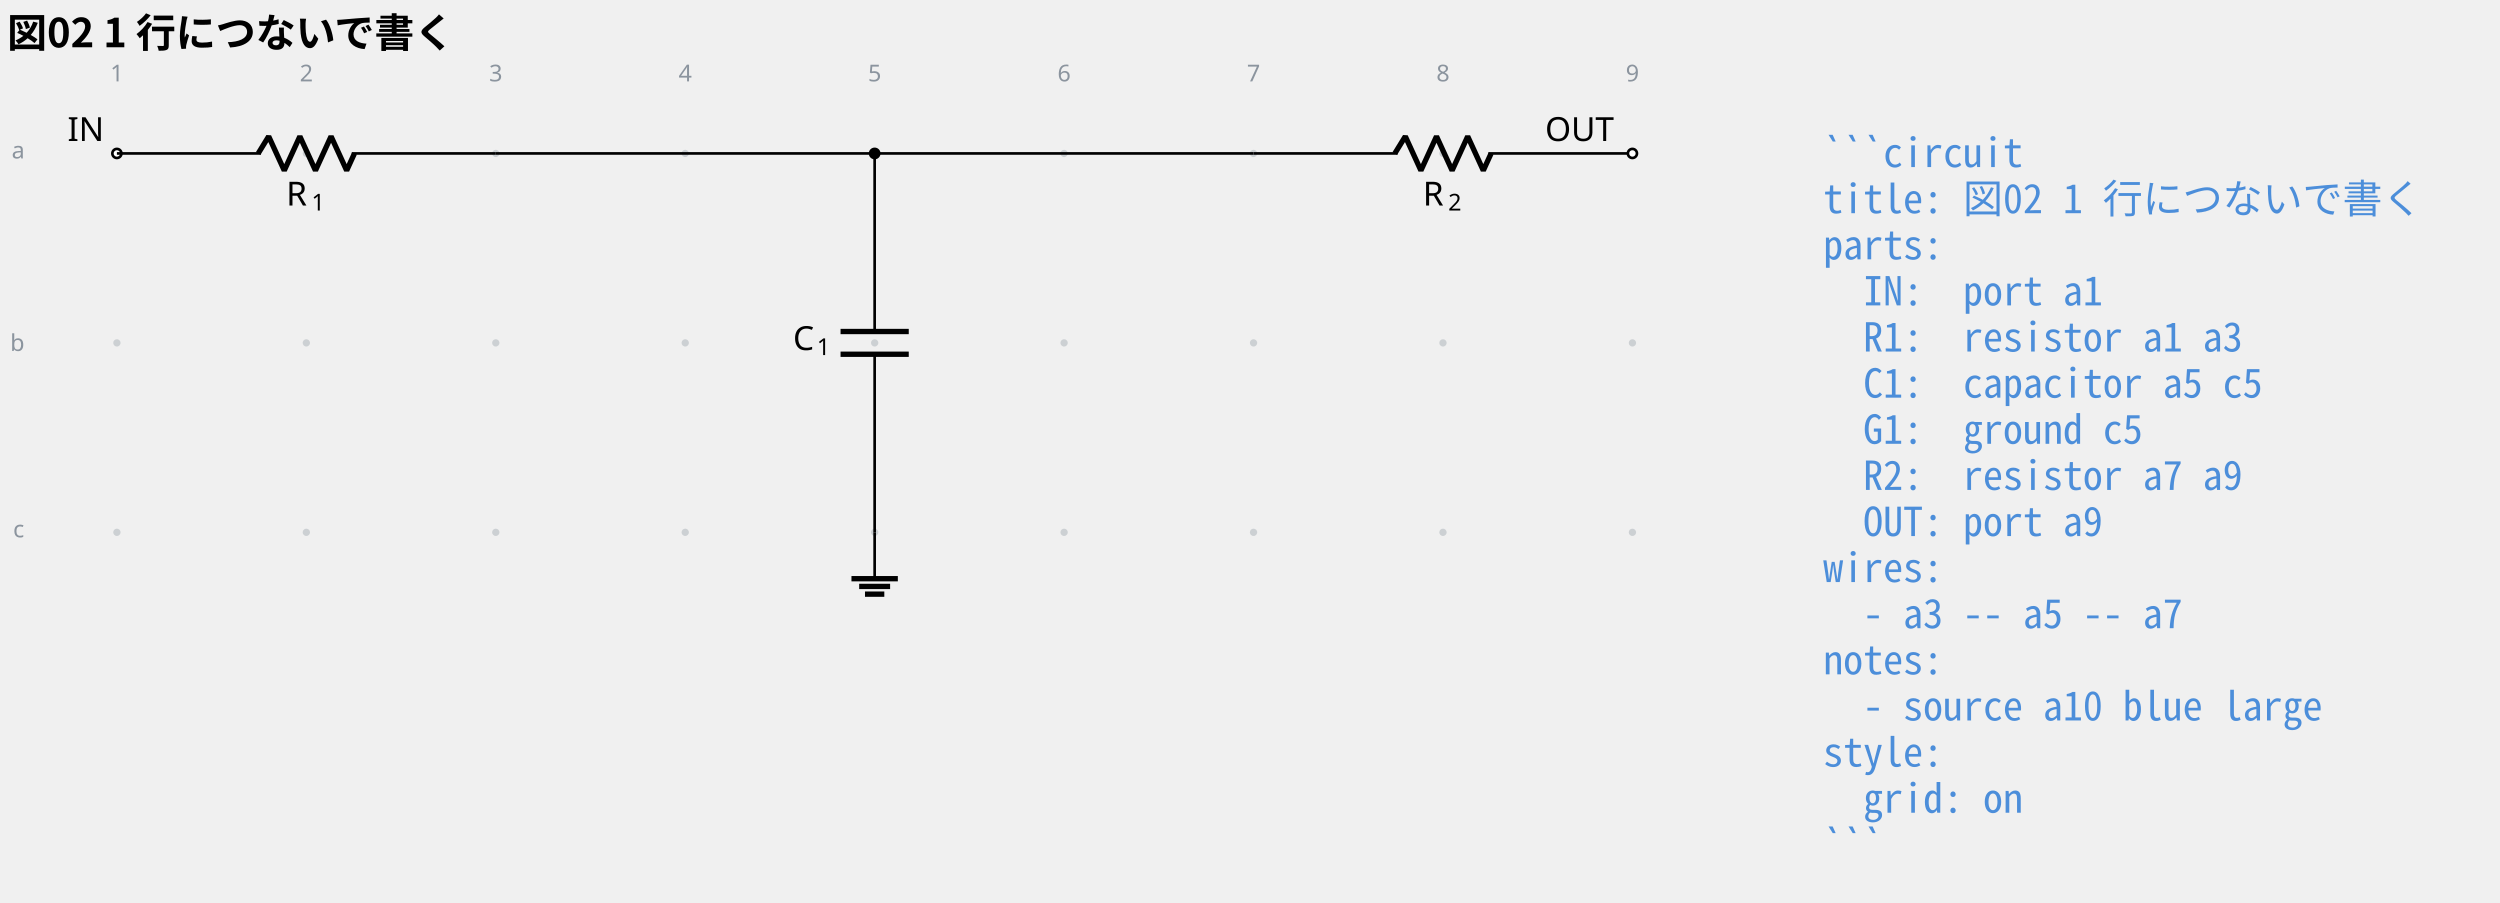
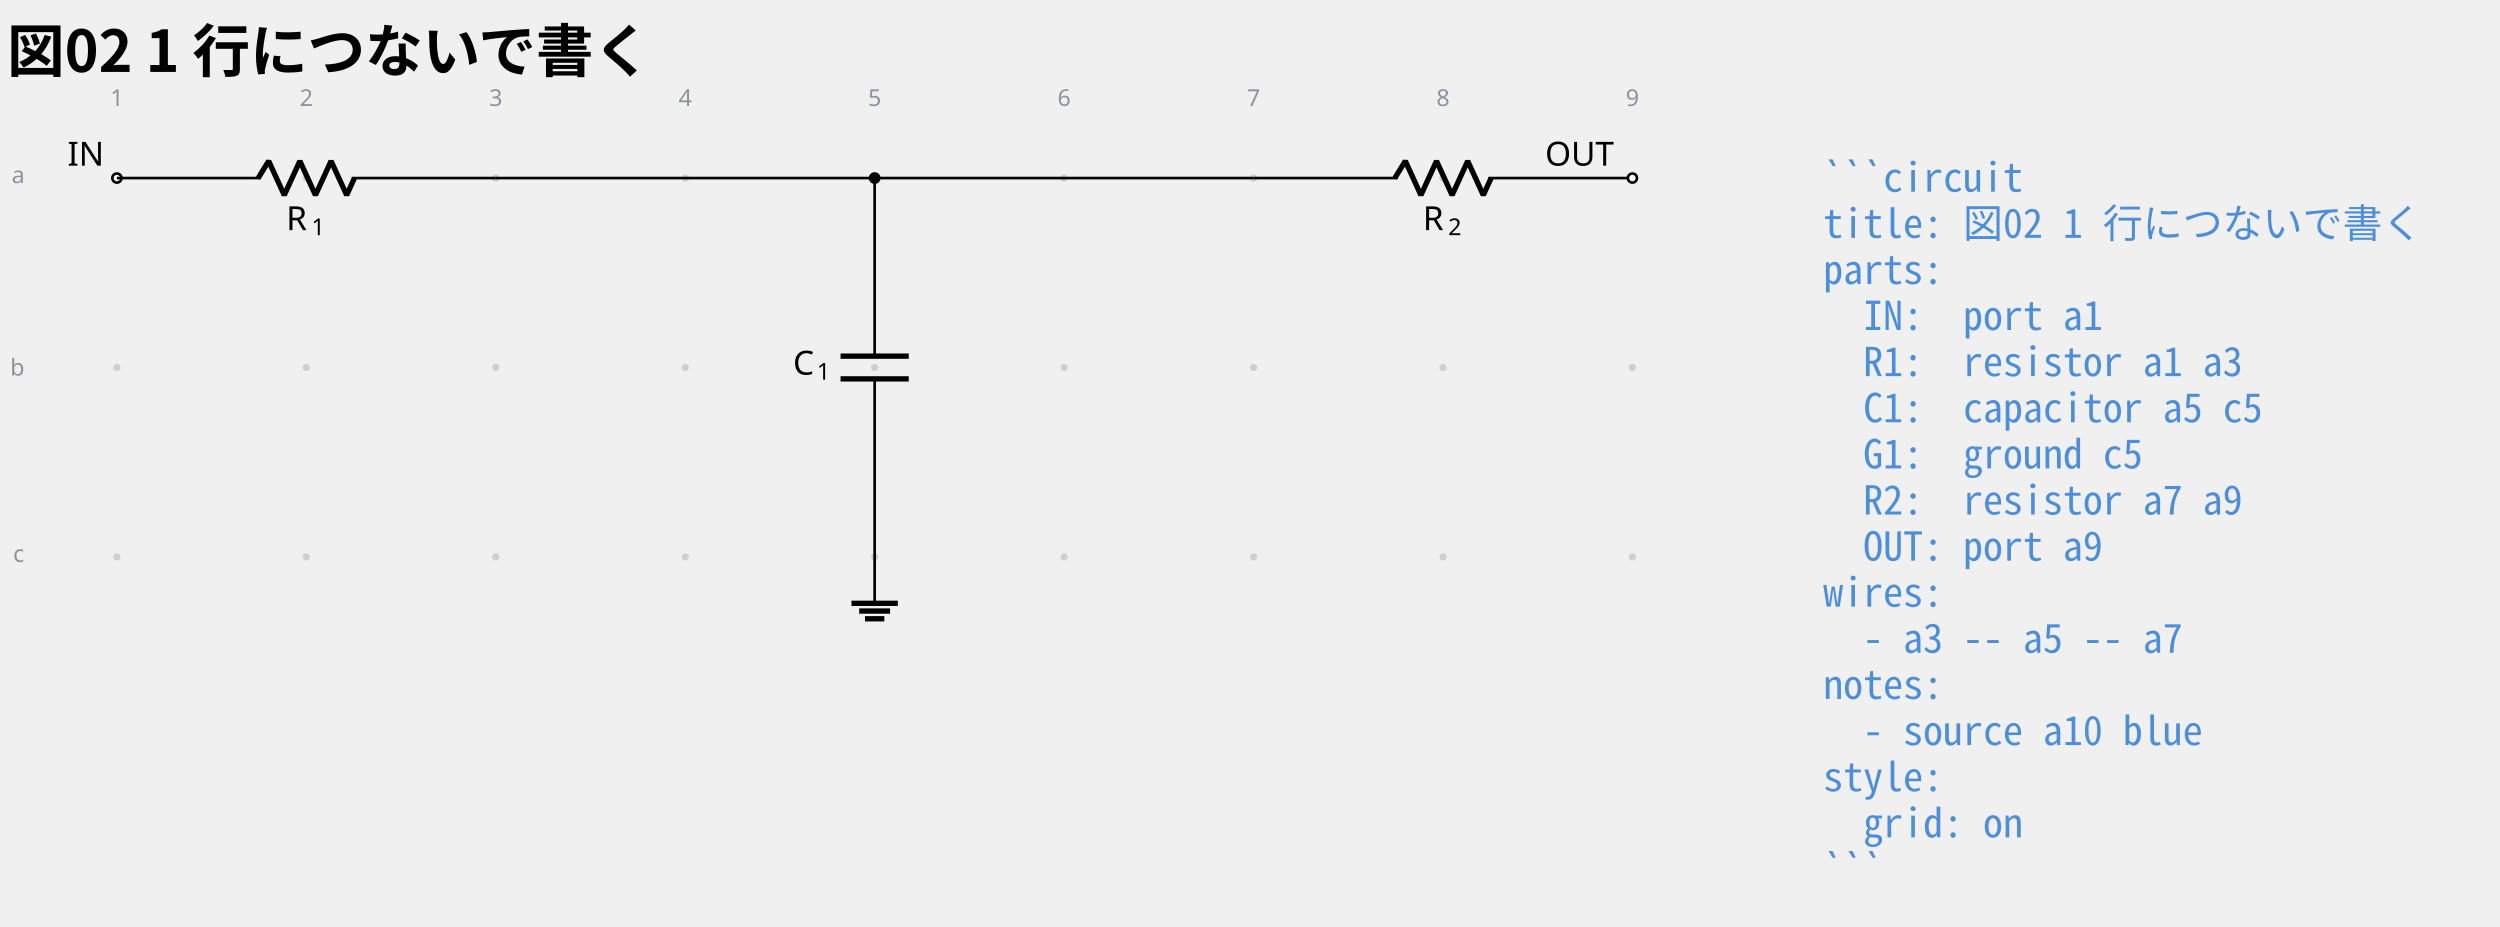
- <svg xmlns="http://www.w3.org/2000/svg" data-circuit-fence="0.1.0" fill="currentColor" width="1001.292" height="361.328" viewBox="-72 -72 750.969 270.996">
+ <svg xmlns="http://www.w3.org/2000/svg" data-circuit-fence="0.1.0" fill="currentColor" width="1001.292" height="371.191" viewBox="-72 -72 750.969 278.393">
  <g stroke="currentColor" stroke-miterlimit="10" stroke-width=".8">
-     <path fill="#8b949e" fill-opacity=".35" stroke="none" stroke-opacity=".35" d="M-35.787-25.909a1.1 1.1 0 1 0-2.2 0 1.1 1.1 0 0 0 2.2 0M-35.787 30.997a1.1 1.1 0 1 0-2.2 0 1.1 1.1 0 0 0 2.2 0M-35.787 87.902a1.1 1.1 0 1 0-2.2 0 1.1 1.1 0 0 0 2.2 0M21.118-25.909a1.1 1.1 0 1 0-2.2 0 1.1 1.1 0 0 0 2.2 0M21.118 30.997a1.1 1.1 0 1 0-2.2 0 1.1 1.1 0 0 0 2.2 0M21.118 87.902a1.1 1.1 0 1 0-2.2 0 1.1 1.1 0 0 0 2.2 0M78.024-25.909a1.1 1.1 0 1 0-2.2 0 1.1 1.1 0 0 0 2.2 0M78.024 30.997a1.1 1.1 0 1 0-2.2 0 1.1 1.1 0 0 0 2.2 0M78.024 87.902a1.1 1.1 0 1 0-2.2 0 1.1 1.1 0 0 0 2.2 0M134.93-25.909a1.1 1.1 0 1 0-2.2 0 1.1 1.1 0 0 0 2.2 0M134.93 30.997a1.1 1.1 0 1 0-2.2 0 1.1 1.1 0 0 0 2.2 0M134.93 87.902a1.1 1.1 0 1 0-2.2 0 1.1 1.1 0 0 0 2.2 0M191.835-25.909a1.1 1.1 0 1 0-2.2 0 1.1 1.1 0 0 0 2.2 0M191.835 30.997a1.1 1.1 0 1 0-2.2 0 1.1 1.1 0 0 0 2.2 0M191.835 87.902a1.1 1.1 0 1 0-2.2 0 1.1 1.1 0 0 0 2.2 0M248.74-25.909a1.1 1.1 0 1 0-2.2 0 1.1 1.1 0 0 0 2.2 0M248.74 30.997a1.1 1.1 0 1 0-2.2 0 1.1 1.1 0 0 0 2.2 0M248.74 87.902a1.1 1.1 0 1 0-2.2 0 1.1 1.1 0 0 0 2.2 0M305.646-25.909a1.1 1.1 0 1 0-2.2 0 1.1 1.1 0 0 0 2.2 0M305.646 30.997a1.1 1.1 0 1 0-2.2 0 1.1 1.1 0 0 0 2.2 0M305.646 87.902a1.1 1.1 0 1 0-2.2 0 1.1 1.1 0 0 0 2.2 0M362.551-25.909a1.1 1.1 0 1 0-2.2 0 1.1 1.1 0 0 0 2.2 0M362.551 30.997a1.1 1.1 0 1 0-2.2 0 1.1 1.1 0 0 0 2.2 0M362.551 87.902a1.1 1.1 0 1 0-2.2 0 1.1 1.1 0 0 0 2.2 0M419.457-25.909a1.1 1.1 0 1 0-2.2 0 1.1 1.1 0 0 0 2.2 0M419.457 30.997a1.1 1.1 0 1 0-2.2 0 1.1 1.1 0 0 0 2.2 0M419.457 87.902a1.1 1.1 0 1 0-2.2 0 1.1 1.1 0 0 0 2.2 0m-1.1 0" />
+     <path fill="#8b949e" fill-opacity=".35" stroke="none" stroke-opacity=".35" d="M-35.787-18.511a1.1 1.1 0 1 0-2.2 0 1.1 1.1 0 0 0 2.2 0M-35.787 38.394a1.1 1.1 0 1 0-2.2 0 1.1 1.1 0 0 0 2.2 0M-35.787 95.3a1.1 1.1 0 1 0-2.2 0 1.1 1.1 0 0 0 2.2 0M21.118-18.511a1.1 1.1 0 1 0-2.2 0 1.1 1.1 0 0 0 2.2 0M21.118 38.394a1.1 1.1 0 1 0-2.2 0 1.1 1.1 0 0 0 2.2 0M21.118 95.3a1.1 1.1 0 1 0-2.2 0 1.1 1.1 0 0 0 2.2 0M78.024-18.511a1.1 1.1 0 1 0-2.2 0 1.1 1.1 0 0 0 2.2 0M78.024 38.394a1.1 1.1 0 1 0-2.2 0 1.1 1.1 0 0 0 2.2 0M78.024 95.3a1.1 1.1 0 1 0-2.2 0 1.1 1.1 0 0 0 2.2 0M134.93-18.511a1.1 1.1 0 1 0-2.2 0 1.1 1.1 0 0 0 2.2 0M134.93 38.394a1.1 1.1 0 1 0-2.2 0 1.1 1.1 0 0 0 2.2 0M134.93 95.3a1.1 1.1 0 1 0-2.2 0 1.1 1.1 0 0 0 2.2 0M191.835-18.511a1.1 1.1 0 1 0-2.2 0 1.1 1.1 0 0 0 2.2 0M191.835 38.394a1.1 1.1 0 1 0-2.2 0 1.1 1.1 0 0 0 2.2 0M191.835 95.3a1.1 1.1 0 1 0-2.2 0 1.1 1.1 0 0 0 2.2 0M248.74-18.511a1.1 1.1 0 1 0-2.2 0 1.1 1.1 0 0 0 2.2 0M248.74 38.394a1.1 1.1 0 1 0-2.2 0 1.1 1.1 0 0 0 2.2 0M248.74 95.3a1.1 1.1 0 1 0-2.2 0 1.1 1.1 0 0 0 2.2 0M305.646-18.511a1.1 1.1 0 1 0-2.2 0 1.1 1.1 0 0 0 2.2 0M305.646 38.394a1.1 1.1 0 1 0-2.2 0 1.1 1.1 0 0 0 2.2 0M305.646 95.3a1.1 1.1 0 1 0-2.2 0 1.1 1.1 0 0 0 2.2 0M362.551-18.511a1.1 1.1 0 1 0-2.2 0 1.1 1.1 0 0 0 2.2 0M362.551 38.394a1.1 1.1 0 1 0-2.2 0 1.1 1.1 0 0 0 2.2 0M362.551 95.3a1.1 1.1 0 1 0-2.2 0 1.1 1.1 0 0 0 2.2 0M419.457-18.511a1.1 1.1 0 1 0-2.2 0 1.1 1.1 0 0 0 2.2 0M419.457 38.394a1.1 1.1 0 1 0-2.2 0 1.1 1.1 0 0 0 2.2 0M419.457 95.3a1.1 1.1 0 1 0-2.2 0 1.1 1.1 0 0 0 2.2 0m-1.1 0" />
    <g fill="#8b949e" stroke="#8b949e">
-       <text x="-36.887" y="-25.909" fill="#8b949e" stroke="none" font-family="cmr7" font-size="7" transform="translate(-1.993 -21.645)">1</text>
+       <text x="-36.887" y="-18.511" fill="#8b949e" stroke="none" font-family="cmr7" font-size="7" transform="translate(-1.993 -21.645)">1</text>
    </g>
    <g fill="#8b949e" stroke="#8b949e">
-       <text x="-36.887" y="-25.909" fill="#8b949e" stroke="none" font-family="cmr7" font-size="7" transform="translate(54.912 -21.645)">2</text>
+       <text x="-36.887" y="-18.511" fill="#8b949e" stroke="none" font-family="cmr7" font-size="7" transform="translate(54.912 -21.645)">2</text>
    </g>
    <g fill="#8b949e" stroke="#8b949e">
-       <text x="-36.887" y="-25.909" fill="#8b949e" stroke="none" font-family="cmr7" font-size="7" transform="translate(111.818 -21.645)">3</text>
+       <text x="-36.887" y="-18.511" fill="#8b949e" stroke="none" font-family="cmr7" font-size="7" transform="translate(111.818 -21.645)">3</text>
    </g>
    <g fill="#8b949e" stroke="#8b949e">
-       <text x="-36.887" y="-25.909" fill="#8b949e" stroke="none" font-family="cmr7" font-size="7" transform="translate(168.723 -21.645)">4</text>
+       <text x="-36.887" y="-18.511" fill="#8b949e" stroke="none" font-family="cmr7" font-size="7" transform="translate(168.723 -21.645)">4</text>
    </g>
    <g fill="#8b949e" stroke="#8b949e">
-       <text x="-36.887" y="-25.909" fill="#8b949e" stroke="none" font-family="cmr7" font-size="7" transform="translate(225.629 -21.645)">5</text>
+       <text x="-36.887" y="-18.511" fill="#8b949e" stroke="none" font-family="cmr7" font-size="7" transform="translate(225.629 -21.645)">5</text>
    </g>
    <g fill="#8b949e" stroke="#8b949e">
-       <text x="-36.887" y="-25.909" fill="#8b949e" stroke="none" font-family="cmr7" font-size="7" transform="translate(282.534 -21.645)">6</text>
+       <text x="-36.887" y="-18.511" fill="#8b949e" stroke="none" font-family="cmr7" font-size="7" transform="translate(282.534 -21.645)">6</text>
    </g>
    <g fill="#8b949e" stroke="#8b949e">
-       <text x="-36.887" y="-25.909" fill="#8b949e" stroke="none" font-family="cmr7" font-size="7" transform="translate(339.44 -21.645)">7</text>
+       <text x="-36.887" y="-18.511" fill="#8b949e" stroke="none" font-family="cmr7" font-size="7" transform="translate(339.44 -21.645)">7</text>
    </g>
    <g fill="#8b949e" stroke="#8b949e">
-       <text x="-36.887" y="-25.909" fill="#8b949e" stroke="none" font-family="cmr7" font-size="7" transform="translate(396.345 -21.645)">8</text>
+       <text x="-36.887" y="-18.511" fill="#8b949e" stroke="none" font-family="cmr7" font-size="7" transform="translate(396.345 -21.645)">8</text>
    </g>
    <g fill="#8b949e" stroke="#8b949e">
-       <text x="-36.887" y="-25.909" fill="#8b949e" stroke="none" font-family="cmr7" font-size="7" transform="translate(453.25 -21.645)">9</text>
+       <text x="-36.887" y="-18.511" fill="#8b949e" stroke="none" font-family="cmr7" font-size="7" transform="translate(453.25 -21.645)">9</text>
    </g>
    <g fill="#8b949e" stroke="#8b949e">
-       <text x="-36.887" y="-25.909" fill="#8b949e" stroke="none" font-family="cmr7" font-size="7" transform="translate(-31.62 1.507)">a</text>
+       <text x="-36.887" y="-18.511" fill="#8b949e" stroke="none" font-family="cmr7" font-size="7" transform="translate(-31.62 1.507)">a</text>
    </g>
    <g fill="#8b949e" stroke="#8b949e">
-       <text x="-36.887" y="-25.909" fill="#8b949e" stroke="none" font-family="cmr7" font-size="7" transform="translate(-32.05 59.336)">b</text>
+       <text x="-36.887" y="-18.511" fill="#8b949e" stroke="none" font-family="cmr7" font-size="7" transform="translate(-32.05 59.336)">b</text>
    </g>
    <g fill="#8b949e" stroke="#8b949e">
-       <text x="-36.887" y="-25.909" fill="#8b949e" stroke="none" font-family="cmr7" font-size="7" transform="translate(-31.189 115.318)">c</text>
+       <text x="-36.887" y="-18.511" fill="#8b949e" stroke="none" font-family="cmr7" font-size="7" transform="translate(-31.189 115.318)">c</text>
    </g>
    <g fill="#ffffff">
-       <path d="M-35.522-25.909a1.365 1.365 0 1 0-2.73 0 1.365 1.365 0 0 0 2.73 0Zm-1.365 0" />
+       <path d="M-35.522-18.511a1.365 1.365 0 1 0-2.73 0 1.365 1.365 0 0 0 2.73 0Zm-1.365 0" />
    </g>
-     <text x="-36.887" y="-25.909" stroke="none" font-family="cmr10" font-size="10" transform="translate(-14.844 -3.733)">IN</text>
-     <path fill="none" d="M-36.887-25.909h.4m-.4 0H6.36m27.315 0h43.248m-.4 0h.4" />
+     <text x="-36.887" y="-18.511" stroke="none" font-family="cmr10" font-size="10" transform="translate(-14.844 -3.733)">IN</text>
+     <path fill="none" d="M-36.887-18.511h.4m-.4 0H6.36m27.315 0h43.248m-.4 0h.4" />
    <g stroke-linejoin="bevel" stroke-width="1.6">
-       <path fill="none" d="m5.561-25.909 3.143-5.121 4.686 10.243 4.685-10.243 4.686 10.243 4.686-10.243 4.686 10.243 2.343-5.122" />
+       <path fill="none" d="m5.561-18.511 3.143-5.122L13.39-13.39l4.685-10.243 4.686 10.243 4.686-10.243 4.686 10.243 2.343-5.121" />
    </g>
    <g stroke="none">
-       <text x="-36.887" y="-25.909" font-family="cmmi10" font-size="10" transform="translate(50.866 15.648)">R</text>
-       <text x="-29.294" y="-24.409" font-family="cmr7" font-size="7" transform="translate(50.866 15.648)">1</text>
+       <text x="-36.887" y="-18.511" font-family="cmmi10" font-size="10" transform="translate(50.866 15.648)">R</text>
+       <text x="-29.294" y="-17.011" font-family="cmr7" font-size="7" transform="translate(50.866 15.648)">1</text>
    </g>
-     <path fill="none" d="M190.735-25.909v.4m0-.4v53.491m0 6.829v53.491m0-.4v.4" />
+     <path fill="none" d="M190.735-18.511v.4m0-.4V34.98m0 6.829v53.49m0-.399v.4" />
    <g stroke-width="1.6">
-       <path fill="none" d="M200.978 27.582h-20.486m20.486 6.829h-20.486" />
+       <path fill="none" d="M200.978 34.98h-20.486m20.486 6.829h-20.486" />
    </g>
    <g stroke="none">
-       <text x="-36.887" y="-25.909" font-family="cmmi10" font-size="10" transform="translate(203.107 59.058)">C</text>
-       <text x="-29.74" y="-24.409" font-family="cmr7" font-size="7" transform="translate(203.107 59.058)">1</text>
+       <text x="-36.887" y="-18.511" font-family="cmmi10" font-size="10" transform="translate(203.107 59.058)">C</text>
+       <text x="-29.74" y="-17.011" font-family="cmr7" font-size="7" transform="translate(203.107 59.058)">1</text>
    </g>
-     <path fill="none" d="M190.735 87.902v13.93" />
-     <path fill="none" stroke-width="1.6" d="M183.77 101.833h13.93m-11.609 2.321h9.287m-7.545 2.322h5.804" />
-     <path fill="none" d="M304.546-25.909h.4m-.4 0h43.248m27.315 0h43.248m-.4 0h.4" />
+     <path fill="none" d="M190.735 95.3v13.93" />
+     <path fill="none" stroke-width="1.6" d="M183.77 109.23h13.93m-11.609 2.322h9.287m-7.545 2.322h5.804" />
+     <path fill="none" d="M304.546-18.511h.4m-.4 0h43.248m27.315 0h43.248m-.4 0h.4" />
    <g stroke-linejoin="bevel" stroke-width="1.6">
-       <path fill="none" d="m346.994-25.909 3.143-5.121 4.686 10.243 4.685-10.243 4.686 10.243 4.686-10.243 4.686 10.243 2.342-5.122" />
+       <path fill="none" d="m346.994-18.511 3.143-5.122 4.686 10.243 4.685-10.243 4.686 10.243 4.686-10.243 4.686 10.243 2.342-5.121" />
    </g>
    <g stroke="none">
-       <text x="-36.887" y="-25.909" font-family="cmmi10" font-size="10" transform="translate(392.299 15.648)">R</text>
-       <text x="-29.294" y="-24.409" font-family="cmr7" font-size="7" transform="translate(392.299 15.648)">2</text>
+       <text x="-36.887" y="-18.511" font-family="cmmi10" font-size="10" transform="translate(392.299 15.648)">R</text>
+       <text x="-29.294" y="-17.011" font-family="cmr7" font-size="7" transform="translate(392.299 15.648)">2</text>
    </g>
    <g fill="#ffffff">
-       <path d="M419.722-25.909a1.365 1.365 0 1 0-2.73 0 1.365 1.365 0 0 0 2.73 0Zm-1.365 0" />
+       <path d="M419.722-18.511a1.365 1.365 0 1 0-2.73 0 1.365 1.365 0 0 0 2.73 0Zm-1.365 0" />
    </g>
-     <text x="-36.887" y="-25.909" stroke="none" font-family="cmr10" font-size="10" transform="translate(429.01 -3.733)">OUT</text>
-     <path fill="none" d="M76.924-25.909h113.81M190.735-25.909h113.81" />
-     <path d="M192.1-25.909a1.365 1.365 0 1 0-2.73 0 1.365 1.365 0 0 0 2.73 0Zm-1.365 0" />
+     <text x="-36.887" y="-18.511" stroke="none" font-family="cmr10" font-size="10" transform="translate(429.01 -3.733)">OUT</text>
+     <path fill="none" d="M76.924-18.511h113.81M190.735-18.511h113.81" />
+     <path d="M192.1-18.511a1.365 1.365 0 1 0-2.73 0 1.365 1.365 0 0 0 2.73 0Zm-1.365 0" />
    <g>
-       <text x="-36.887" y="-25.909" fill="#4c8eda" stroke="none" font-family="'Noto Sans Mono CJK JP',ui-monospace,'SFMono-Regular',Consolas,'Liberation Mono',monospace" font-size="12" transform="translate(512.55 4.1)" xml:space="preserve">```circuit</text>
+       <text x="-36.887" y="-18.511" fill="#4c8eda" stroke="none" font-family="'Noto Sans Mono CJK JP',ui-monospace,'SFMono-Regular',Consolas,'Liberation Mono',monospace" font-size="12" transform="translate(512.55 4.1)" xml:space="preserve">```circuit</text>
    </g>
    <g>
-       <text x="-36.887" y="-25.909" fill="#4c8eda" stroke="none" font-family="'Noto Sans Mono CJK JP',ui-monospace,'SFMono-Regular',Consolas,'Liberation Mono',monospace" font-size="12" transform="translate(512.55 17.956)" xml:space="preserve">title: 図02 1 行につないで書く</text>
+       <text x="-36.887" y="-18.511" fill="#4c8eda" stroke="none" font-family="'Noto Sans Mono CJK JP',ui-monospace,'SFMono-Regular',Consolas,'Liberation Mono',monospace" font-size="12" transform="translate(512.55 17.956)" xml:space="preserve">title: 図02 1 行につないで書く</text>
    </g>
    <g>
-       <text x="-36.887" y="-25.909" fill="#4c8eda" stroke="none" font-family="'Noto Sans Mono CJK JP',ui-monospace,'SFMono-Regular',Consolas,'Liberation Mono',monospace" font-size="12" transform="translate(512.55 31.813)" xml:space="preserve">parts:</text>
+       <text x="-36.887" y="-18.511" fill="#4c8eda" stroke="none" font-family="'Noto Sans Mono CJK JP',ui-monospace,'SFMono-Regular',Consolas,'Liberation Mono',monospace" font-size="12" transform="translate(512.55 31.813)" xml:space="preserve">parts:</text>
    </g>
    <g>
-       <text x="-36.887" y="-25.909" fill="#4c8eda" stroke="none" font-family="'Noto Sans Mono CJK JP',ui-monospace,'SFMono-Regular',Consolas,'Liberation Mono',monospace" font-size="12" transform="translate(512.55 45.641)" xml:space="preserve">  IN:  port a1</text>
+       <text x="-36.887" y="-18.511" fill="#4c8eda" stroke="none" font-family="'Noto Sans Mono CJK JP',ui-monospace,'SFMono-Regular',Consolas,'Liberation Mono',monospace" font-size="12" transform="translate(512.55 45.641)" xml:space="preserve">  IN:  port a1</text>
    </g>
    <g>
-       <text x="-36.887" y="-25.909" fill="#4c8eda" stroke="none" font-family="'Noto Sans Mono CJK JP',ui-monospace,'SFMono-Regular',Consolas,'Liberation Mono',monospace" font-size="12" transform="translate(512.55 59.498)" xml:space="preserve">  R1:  resistor a1 a3</text>
+       <text x="-36.887" y="-18.511" fill="#4c8eda" stroke="none" font-family="'Noto Sans Mono CJK JP',ui-monospace,'SFMono-Regular',Consolas,'Liberation Mono',monospace" font-size="12" transform="translate(512.55 59.498)" xml:space="preserve">  R1:  resistor a1 a3</text>
    </g>
    <g>
-       <text x="-36.887" y="-25.909" fill="#4c8eda" stroke="none" font-family="'Noto Sans Mono CJK JP',ui-monospace,'SFMono-Regular',Consolas,'Liberation Mono',monospace" font-size="12" transform="translate(512.55 73.354)" xml:space="preserve">  C1:  capacitor a5 c5</text>
+       <text x="-36.887" y="-18.511" fill="#4c8eda" stroke="none" font-family="'Noto Sans Mono CJK JP',ui-monospace,'SFMono-Regular',Consolas,'Liberation Mono',monospace" font-size="12" transform="translate(512.55 73.354)" xml:space="preserve">  C1:  capacitor a5 c5</text>
    </g>
    <g>
-       <text x="-36.887" y="-25.909" fill="#4c8eda" stroke="none" font-family="'Noto Sans Mono CJK JP',ui-monospace,'SFMono-Regular',Consolas,'Liberation Mono',monospace" font-size="12" transform="translate(512.55 87.21)" xml:space="preserve">  G1:  ground c5</text>
+       <text x="-36.887" y="-18.511" fill="#4c8eda" stroke="none" font-family="'Noto Sans Mono CJK JP',ui-monospace,'SFMono-Regular',Consolas,'Liberation Mono',monospace" font-size="12" transform="translate(512.55 87.21)" xml:space="preserve">  G1:  ground c5</text>
    </g>
    <g>
-       <text x="-36.887" y="-25.909" fill="#4c8eda" stroke="none" font-family="'Noto Sans Mono CJK JP',ui-monospace,'SFMono-Regular',Consolas,'Liberation Mono',monospace" font-size="12" transform="translate(512.55 101.067)" xml:space="preserve">  R2:  resistor a7 a9</text>
+       <text x="-36.887" y="-18.511" fill="#4c8eda" stroke="none" font-family="'Noto Sans Mono CJK JP',ui-monospace,'SFMono-Regular',Consolas,'Liberation Mono',monospace" font-size="12" transform="translate(512.55 101.067)" xml:space="preserve">  R2:  resistor a7 a9</text>
    </g>
    <g>
-       <text x="-36.887" y="-25.909" fill="#4c8eda" stroke="none" font-family="'Noto Sans Mono CJK JP',ui-monospace,'SFMono-Regular',Consolas,'Liberation Mono',monospace" font-size="12" transform="translate(512.55 114.924)" xml:space="preserve">  OUT: port a9</text>
+       <text x="-36.887" y="-18.511" fill="#4c8eda" stroke="none" font-family="'Noto Sans Mono CJK JP',ui-monospace,'SFMono-Regular',Consolas,'Liberation Mono',monospace" font-size="12" transform="translate(512.55 114.924)" xml:space="preserve">  OUT: port a9</text>
    </g>
    <g>
-       <text x="-36.887" y="-25.909" fill="#4c8eda" stroke="none" font-family="'Noto Sans Mono CJK JP',ui-monospace,'SFMono-Regular',Consolas,'Liberation Mono',monospace" font-size="12" transform="translate(512.55 128.751)" xml:space="preserve">wires:</text>
+       <text x="-36.887" y="-18.511" fill="#4c8eda" stroke="none" font-family="'Noto Sans Mono CJK JP',ui-monospace,'SFMono-Regular',Consolas,'Liberation Mono',monospace" font-size="12" transform="translate(512.55 128.751)" xml:space="preserve">wires:</text>
    </g>
    <g>
-       <text x="-36.887" y="-25.909" fill="#4c8eda" stroke="none" font-family="'Noto Sans Mono CJK JP',ui-monospace,'SFMono-Regular',Consolas,'Liberation Mono',monospace" font-size="12" transform="translate(512.55 142.608)" xml:space="preserve">  - a3 -- a5 -- a7</text>
+       <text x="-36.887" y="-18.511" fill="#4c8eda" stroke="none" font-family="'Noto Sans Mono CJK JP',ui-monospace,'SFMono-Regular',Consolas,'Liberation Mono',monospace" font-size="12" transform="translate(512.55 142.608)" xml:space="preserve">  - a3 -- a5 -- a7</text>
    </g>
    <g>
-       <text x="-36.887" y="-25.909" fill="#4c8eda" stroke="none" font-family="'Noto Sans Mono CJK JP',ui-monospace,'SFMono-Regular',Consolas,'Liberation Mono',monospace" font-size="12" transform="translate(512.55 156.464)" xml:space="preserve">notes:</text>
+       <text x="-36.887" y="-18.511" fill="#4c8eda" stroke="none" font-family="'Noto Sans Mono CJK JP',ui-monospace,'SFMono-Regular',Consolas,'Liberation Mono',monospace" font-size="12" transform="translate(512.55 156.464)" xml:space="preserve">notes:</text>
    </g>
    <g>
-       <text x="-36.887" y="-25.909" fill="#4c8eda" stroke="none" font-family="'Noto Sans Mono CJK JP',ui-monospace,'SFMono-Regular',Consolas,'Liberation Mono',monospace" font-size="12" transform="translate(512.55 170.32)" xml:space="preserve">  - source a10 blue large</text>
+       <text x="-36.887" y="-18.511" fill="#4c8eda" stroke="none" font-family="'Noto Sans Mono CJK JP',ui-monospace,'SFMono-Regular',Consolas,'Liberation Mono',monospace" font-size="12" transform="translate(512.55 170.32)" xml:space="preserve">  - source a10 blue</text>
    </g>
    <g>
-       <text x="-36.887" y="-25.909" fill="#4c8eda" stroke="none" font-family="'Noto Sans Mono CJK JP',ui-monospace,'SFMono-Regular',Consolas,'Liberation Mono',monospace" font-size="12" transform="translate(512.55 184.177)" xml:space="preserve">style:</text>
+       <text x="-36.887" y="-18.511" fill="#4c8eda" stroke="none" font-family="'Noto Sans Mono CJK JP',ui-monospace,'SFMono-Regular',Consolas,'Liberation Mono',monospace" font-size="12" transform="translate(512.55 184.177)" xml:space="preserve">style:</text>
    </g>
    <g>
-       <text x="-36.887" y="-25.909" fill="#4c8eda" stroke="none" font-family="'Noto Sans Mono CJK JP',ui-monospace,'SFMono-Regular',Consolas,'Liberation Mono',monospace" font-size="12" transform="translate(512.55 198.034)" xml:space="preserve">  grid: on</text>
+       <text x="-36.887" y="-18.511" fill="#4c8eda" stroke="none" font-family="'Noto Sans Mono CJK JP',ui-monospace,'SFMono-Regular',Consolas,'Liberation Mono',monospace" font-size="12" transform="translate(512.55 198.034)" xml:space="preserve">  grid: on</text>
    </g>
    <g>
-       <text x="-36.887" y="-25.909" fill="#4c8eda" stroke="none" font-family="'Noto Sans Mono CJK JP',ui-monospace,'SFMono-Regular',Consolas,'Liberation Mono',monospace" font-size="12" transform="translate(512.55 211.862)" xml:space="preserve">```</text>
+       <text x="-36.887" y="-18.511" fill="#4c8eda" stroke="none" font-family="'Noto Sans Mono CJK JP',ui-monospace,'SFMono-Regular',Consolas,'Liberation Mono',monospace" font-size="12" transform="translate(512.55 211.862)" xml:space="preserve">```</text>
    </g>
    <g>
-       <text x="-36.887" y="-25.909" fill="currentColor" stroke="none" font-family="'Noto Sans CJK JP','Noto Sans JP','Hiragino Sans','Yu Gothic',sans-serif" font-size="12" transform="translate(-32.983 -31.889)" font-weight="bold">図02 1 行につないで書く</text>
+       <text x="-36.887" y="-18.511" fill="currentColor" stroke="none" font-family="'Noto Sans CJK JP','Noto Sans JP','Hiragino Sans','Yu Gothic',sans-serif" font-size="17.28" transform="translate(-32.983 -31.889)" font-weight="bold">図02 1 行につないで書く</text>
    </g>
  </g>
</svg>
